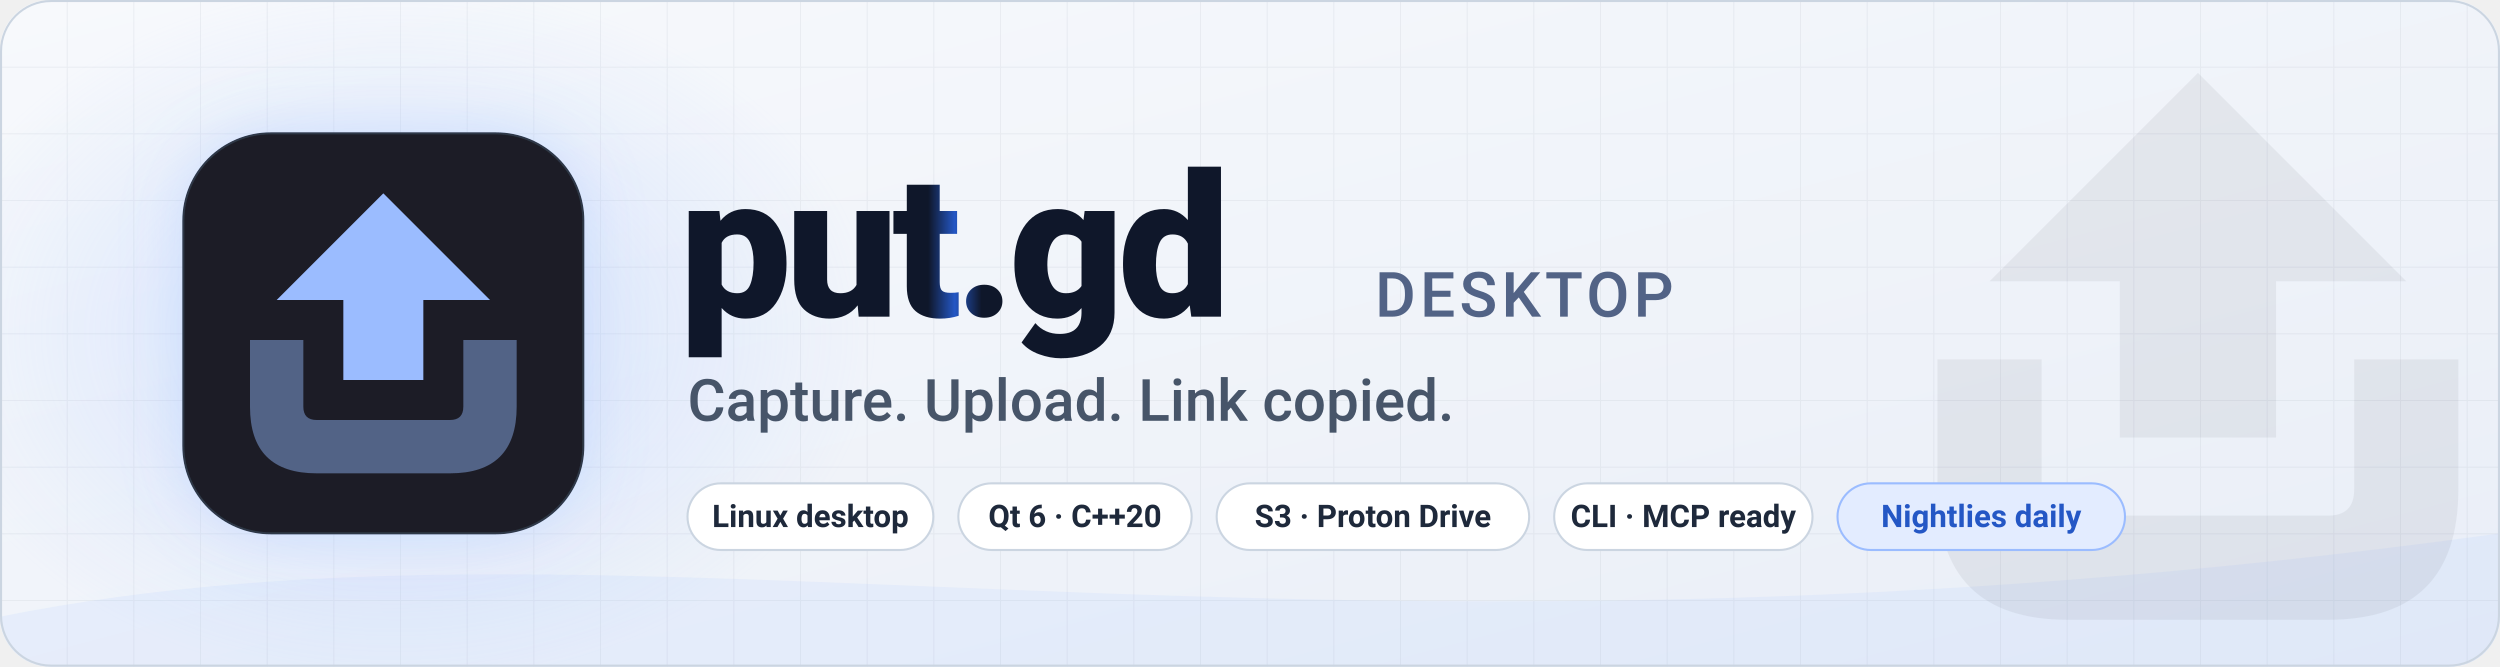
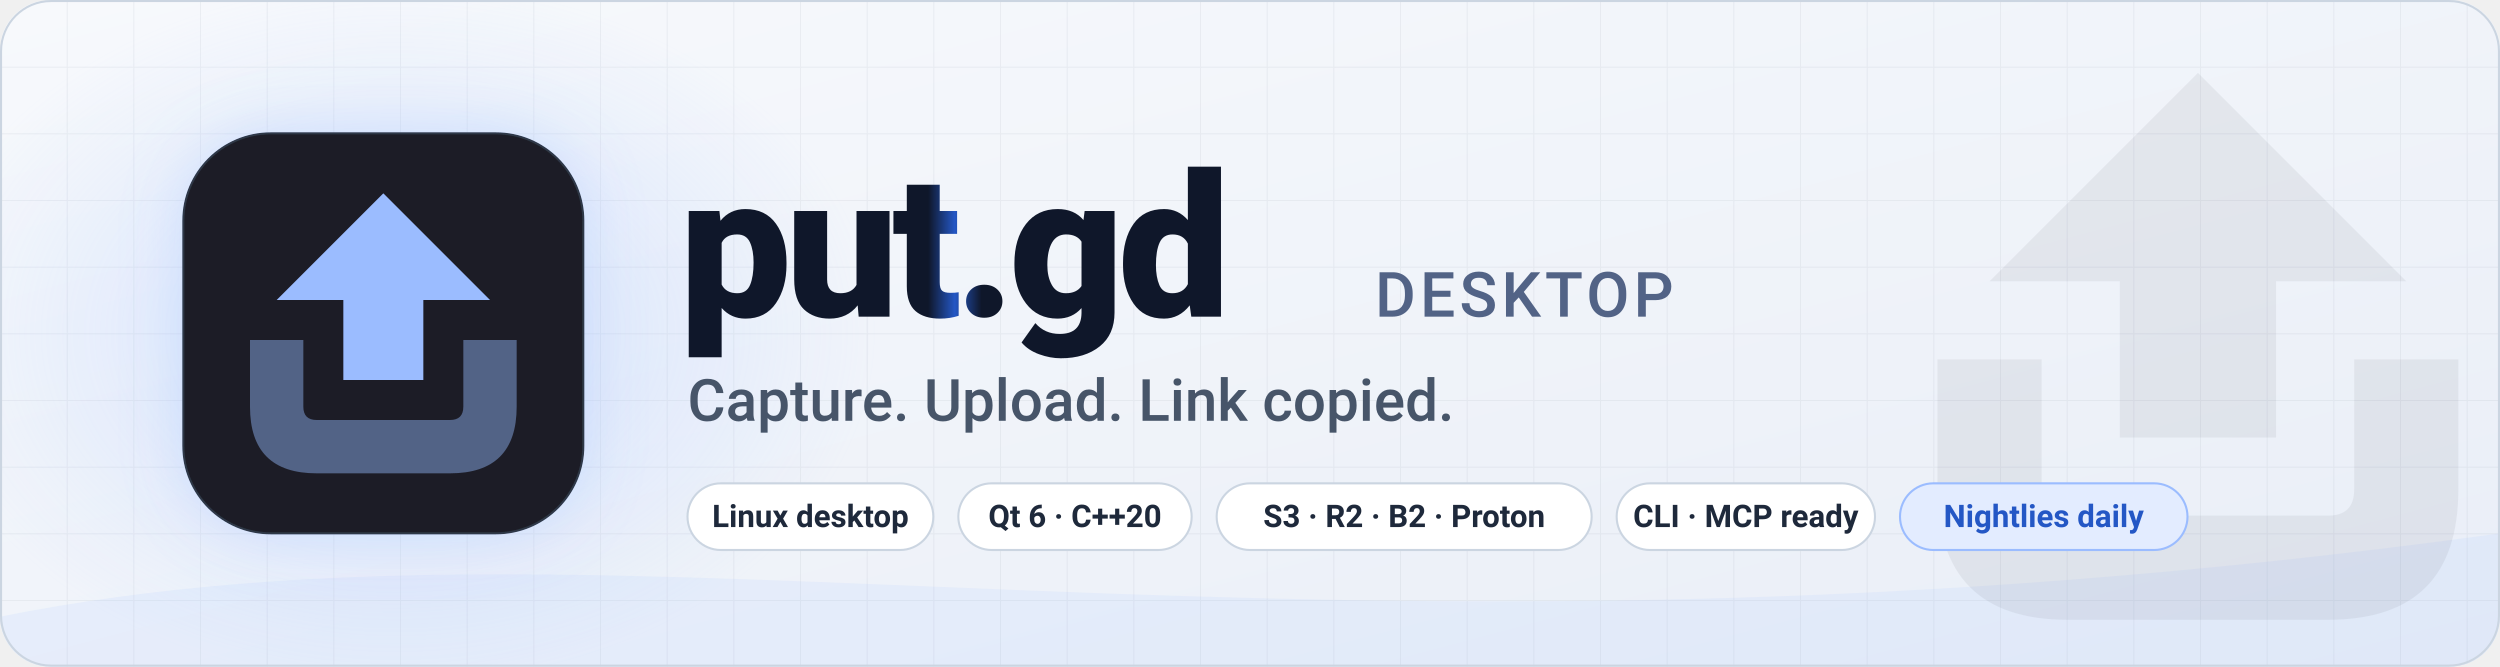
<svg xmlns="http://www.w3.org/2000/svg" width="1200" height="320" viewBox="0 0 1200 320" role="img" aria-label="put.gd desktop — capture, upload, link copied">
  <defs>
    <linearGradient id="bg" x1="0" y1="0" x2="1" y2="1">
      <stop offset="0" stop-color="#f7f9fc" />
      <stop offset="1" stop-color="#e9eef7" />
    </linearGradient>
    <radialGradient id="glow" cx="0.5" cy="0.5" r="0.5">
      <stop offset="0" stop-color="#9bbcff" stop-opacity="0.35" />
      <stop offset="1" stop-color="#9bbcff" stop-opacity="0" />
    </radialGradient>
    <pattern id="grid" width="32" height="32" patternUnits="userSpaceOnUse">
      <path d="M32 0H0V32" fill="none" stroke="#0f172a" stroke-opacity="0.05" />
    </pattern>
    <linearGradient id="shine" x1="0" y1="0" x2="1" y2="0">
      <stop offset="0" stop-color="#0f172a" />
      <stop offset="0.45" stop-color="#0f172a" />
      <stop offset="0.5" stop-color="#2457c5" />
      <stop offset="0.55" stop-color="#0f172a" />
      <stop offset="1" stop-color="#0f172a" />
      <animate attributeName="x1" values="-1;1" dur="6s" repeatCount="indefinite" />
      <animate attributeName="x2" values="0;2" dur="6s" repeatCount="indefinite" />
    </linearGradient>
    <clipPath id="round">
      <rect width="1200" height="320" rx="24" />
    </clipPath>
    <filter id="tileglow" x="-40%" y="-40%" width="180%" height="180%">
      <feGaussianBlur in="SourceAlpha" stdDeviation="14" result="b" />
      <feFlood flood-color="#9bbcff" flood-opacity="0.35" />
      <feComposite in2="b" operator="in" result="g" />
      <feMerge>
        <feMergeNode in="g" />
        <feMergeNode in="SourceGraphic" />
      </feMerge>
    </filter>
  </defs>
  <g clip-path="url(#round)">
    <rect width="1200" height="320" fill="url(#bg)" />
    <rect width="1200" height="320" fill="url(#grid)" />
    <ellipse cx="190" cy="160" rx="230" ry="170" fill="url(#glow)">
      <animate attributeName="rx" values="210;250;210" dur="7s" repeatCount="indefinite" />
      <animate attributeName="ry" values="160;190;160" dur="7s" repeatCount="indefinite" />
    </ellipse>
    <path d="M0 296 C300 236 620 336 1200 256 V320 H0Z" fill="#9bbcff" fill-opacity="0.12" />
    <g opacity="0.06" transform="translate(905 10) scale(12.5)">
      <path fill="#0f172a" d="M2 13H6V18Q6 19 7 19H17Q18 19 18 18V13H22V18Q22 23 17 23H7Q2 23 2 18Z" />
      <path fill="#0f172a" d="M12 2L20 10H15V16H9V10H4Z" />
    </g>
  </g>
  <rect x="0.5" y="0.5" width="1199" height="319" rx="24" fill="none" stroke="#cbd5e1" />
  <g transform="translate(88 64)">
    <rect width="192" height="192" rx="42" fill="#1b1e25" stroke="#2f3747" filter="url(#tileglow)" />
    <g transform="translate(19.2 16) scale(6.4)">
      <path fill="#526386" d="M2 13H6V18Q6 19 7 19H17Q18 19 18 18V13H22V18Q22 23 17 23H7Q2 23 2 18Z" />
      <path fill="#9bbcff" d="M12 2L20 10H15V16H9V10H4Z">
        <animateTransform attributeName="transform" type="translate" values="0 0;0 -0.9;0 0" dur="3.2s" repeatCount="indefinite" calcMode="spline" keySplines="0.4 0 0.2 1;0.4 0 0.2 1" keyTimes="0;0.5;1" />
      </path>
    </g>
  </g>
  <g font-family="ui-sans-serif, system-ui, -apple-system, 'Segoe UI', Roboto, 'Helvetica Neue', Arial, sans-serif">
    <text x="326" y="152" font-size="96" font-weight="800" fill="url(#shine)" letter-spacing="-3">put.gd</text>
    <text x="660" y="152" font-size="30" font-weight="500" fill="#526386" letter-spacing="2">DESKTOP</text>
    <text x="330" y="202" font-size="28" font-weight="500" fill="#475569">Capture. Upload. Link copied.</text>
    <g transform="translate(330 232)" font-size="15" font-weight="600" fill="#1e293b">
      <rect width="118" height="32" rx="16" fill="#ffffff" stroke="#cbd5e1" />
      <text x="59" y="21" text-anchor="middle">Linux desktop</text>
      <rect x="130" width="112" height="32" rx="16" fill="#ffffff" stroke="#cbd5e1" />
      <text x="186" y="21" text-anchor="middle">Qt 6 · C++20</text>
-       <rect x="254" width="150" height="32" rx="16" fill="#ffffff" stroke="#cbd5e1" />
-       <text x="329" y="21" text-anchor="middle">S3 · Proton Drive</text>
-       <rect x="416" width="124" height="32" rx="16" fill="#ffffff" stroke="#cbd5e1" />
-       <text x="478" y="21" text-anchor="middle">CLI · MCP ready</text>
-       <rect x="552" width="138" height="32" rx="16" fill="#e3ecff" stroke="#9bbcff" />
-       <text x="621" y="21" text-anchor="middle" fill="#2457c5">Nightlies daily</text>
+       <rect x="254" width="180" height="32" rx="16" fill="#ffffff" stroke="#cbd5e1" />
+       <text x="344" y="21" text-anchor="middle">S3 · R2 · B2 · Proton</text>
+       <rect x="446" width="124" height="32" rx="16" fill="#ffffff" stroke="#cbd5e1" />
+       <text x="508" y="21" text-anchor="middle">CLI · MCP ready</text>
+       <rect x="582" width="138" height="32" rx="16" fill="#e3ecff" stroke="#9bbcff" />
+       <text x="651" y="21" text-anchor="middle" fill="#2457c5">Nightlies daily</text>
    </g>
  </g>
</svg>
